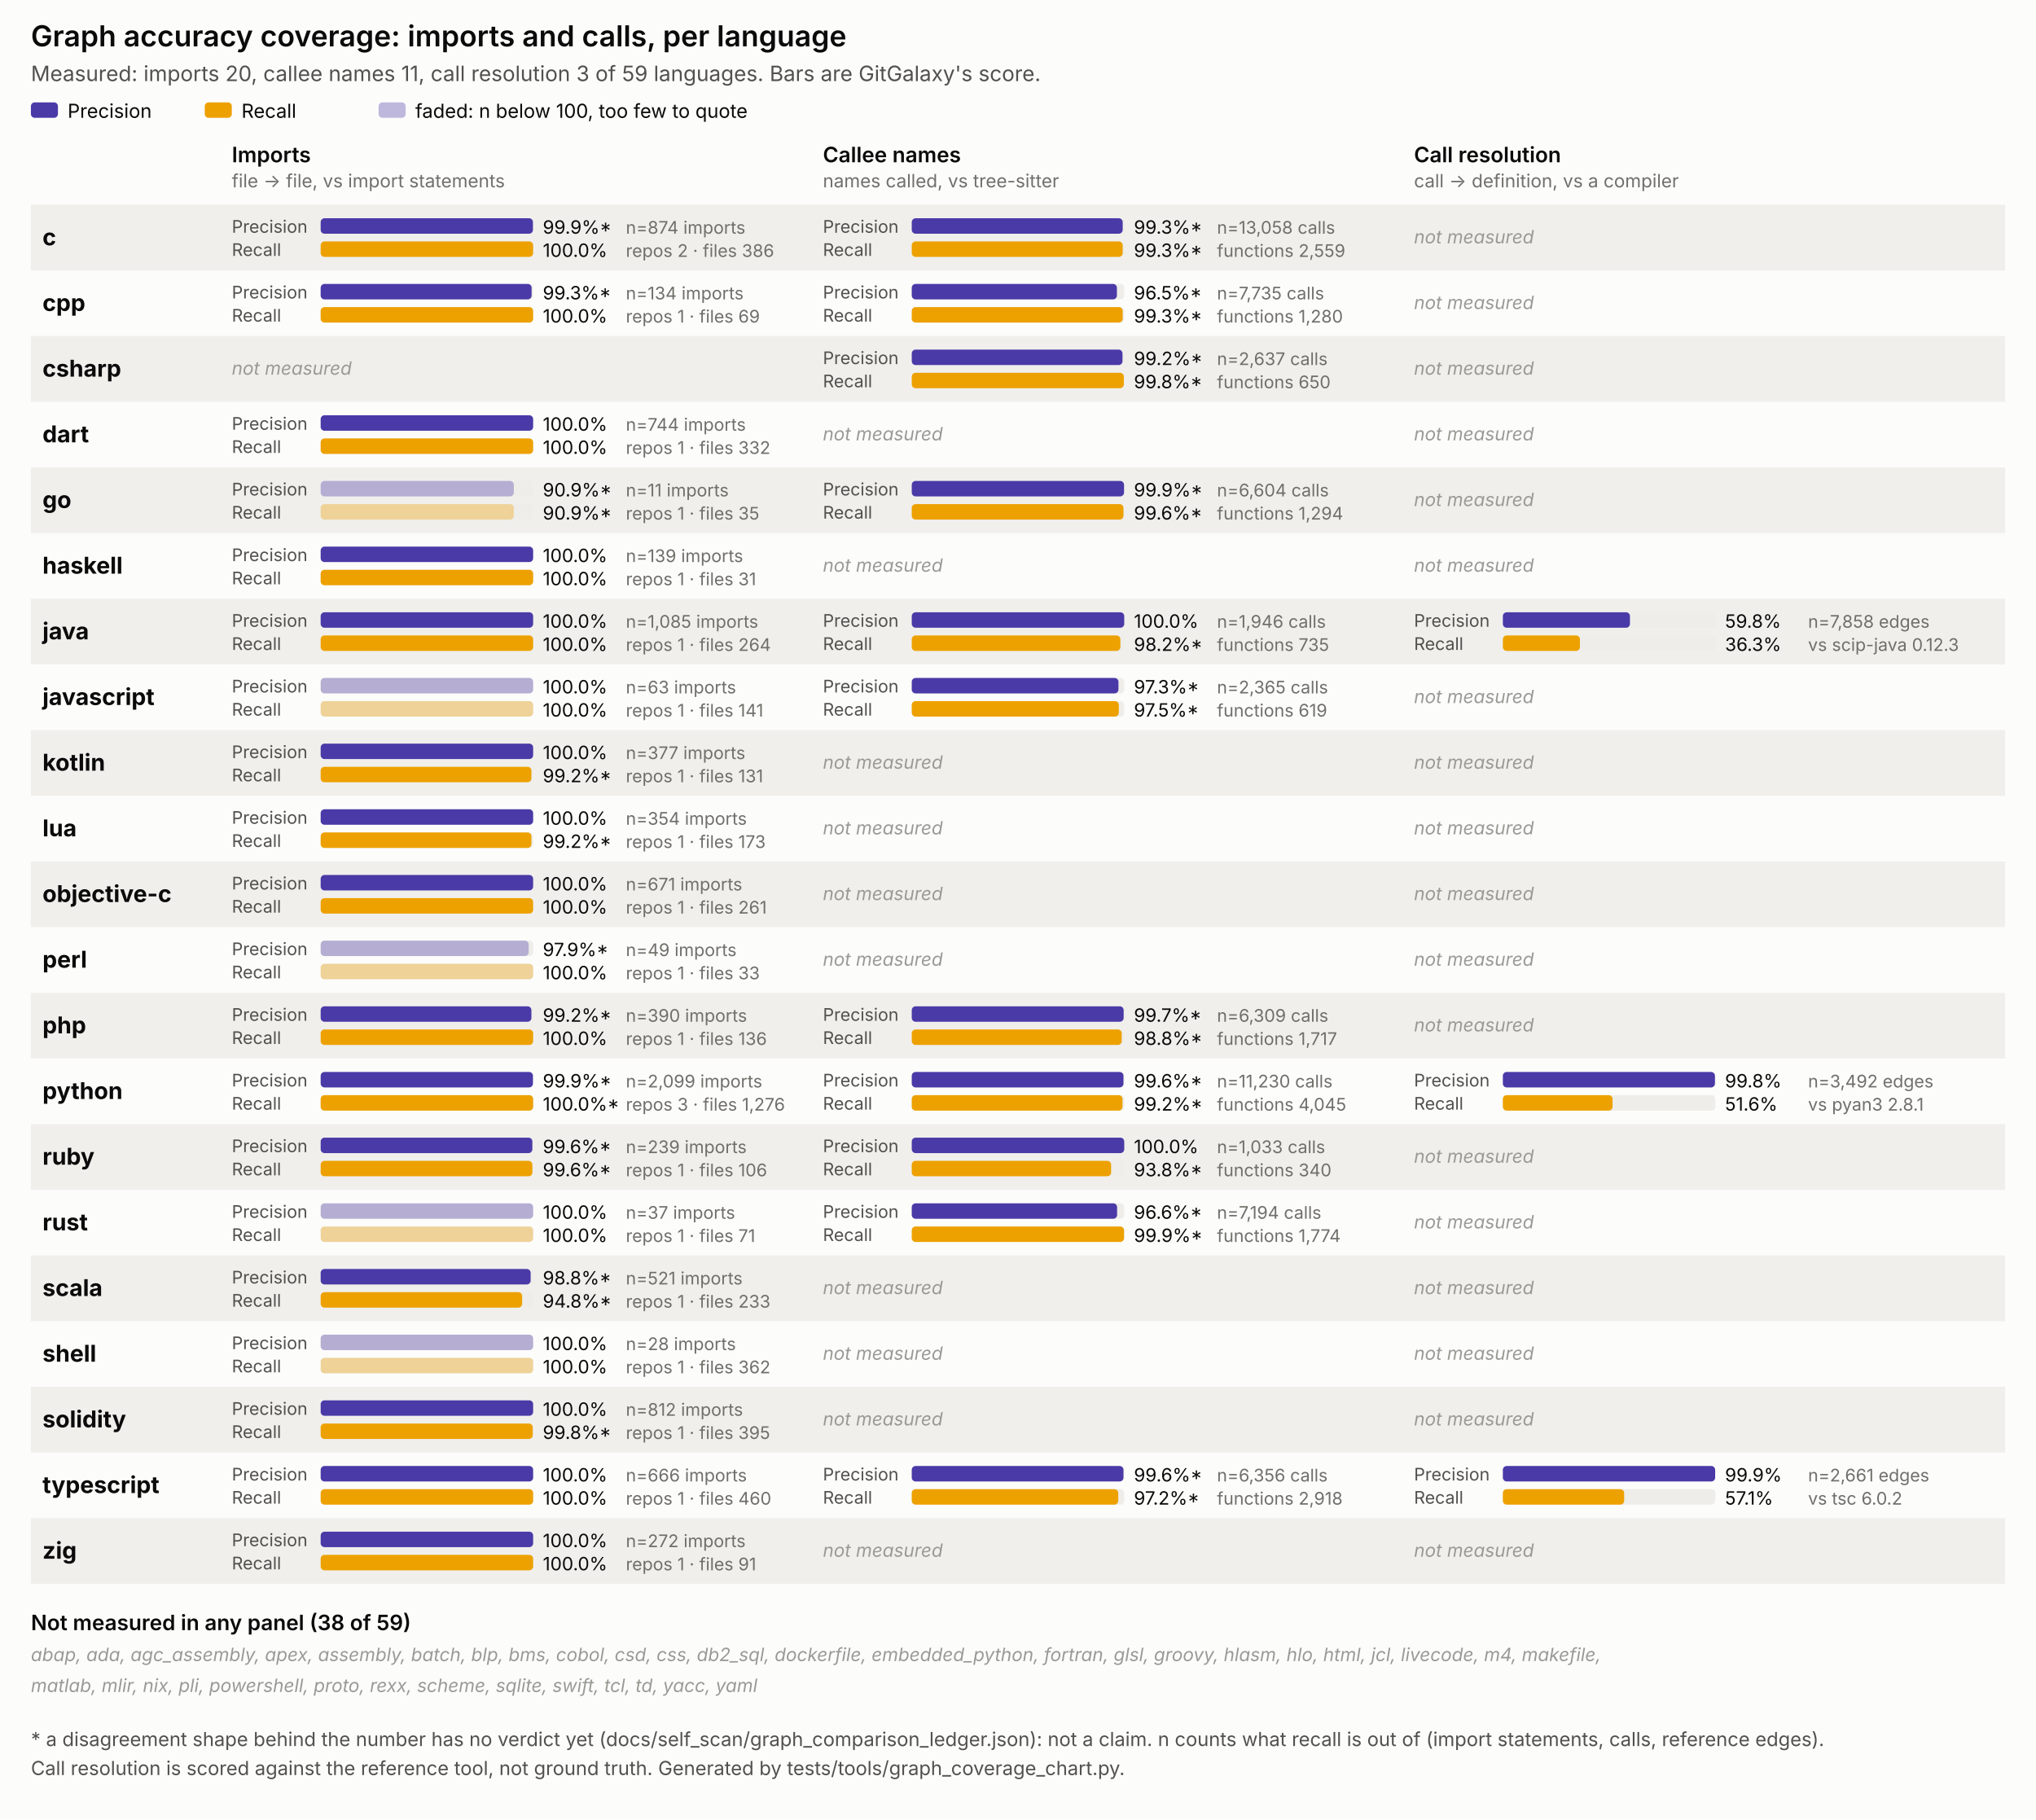
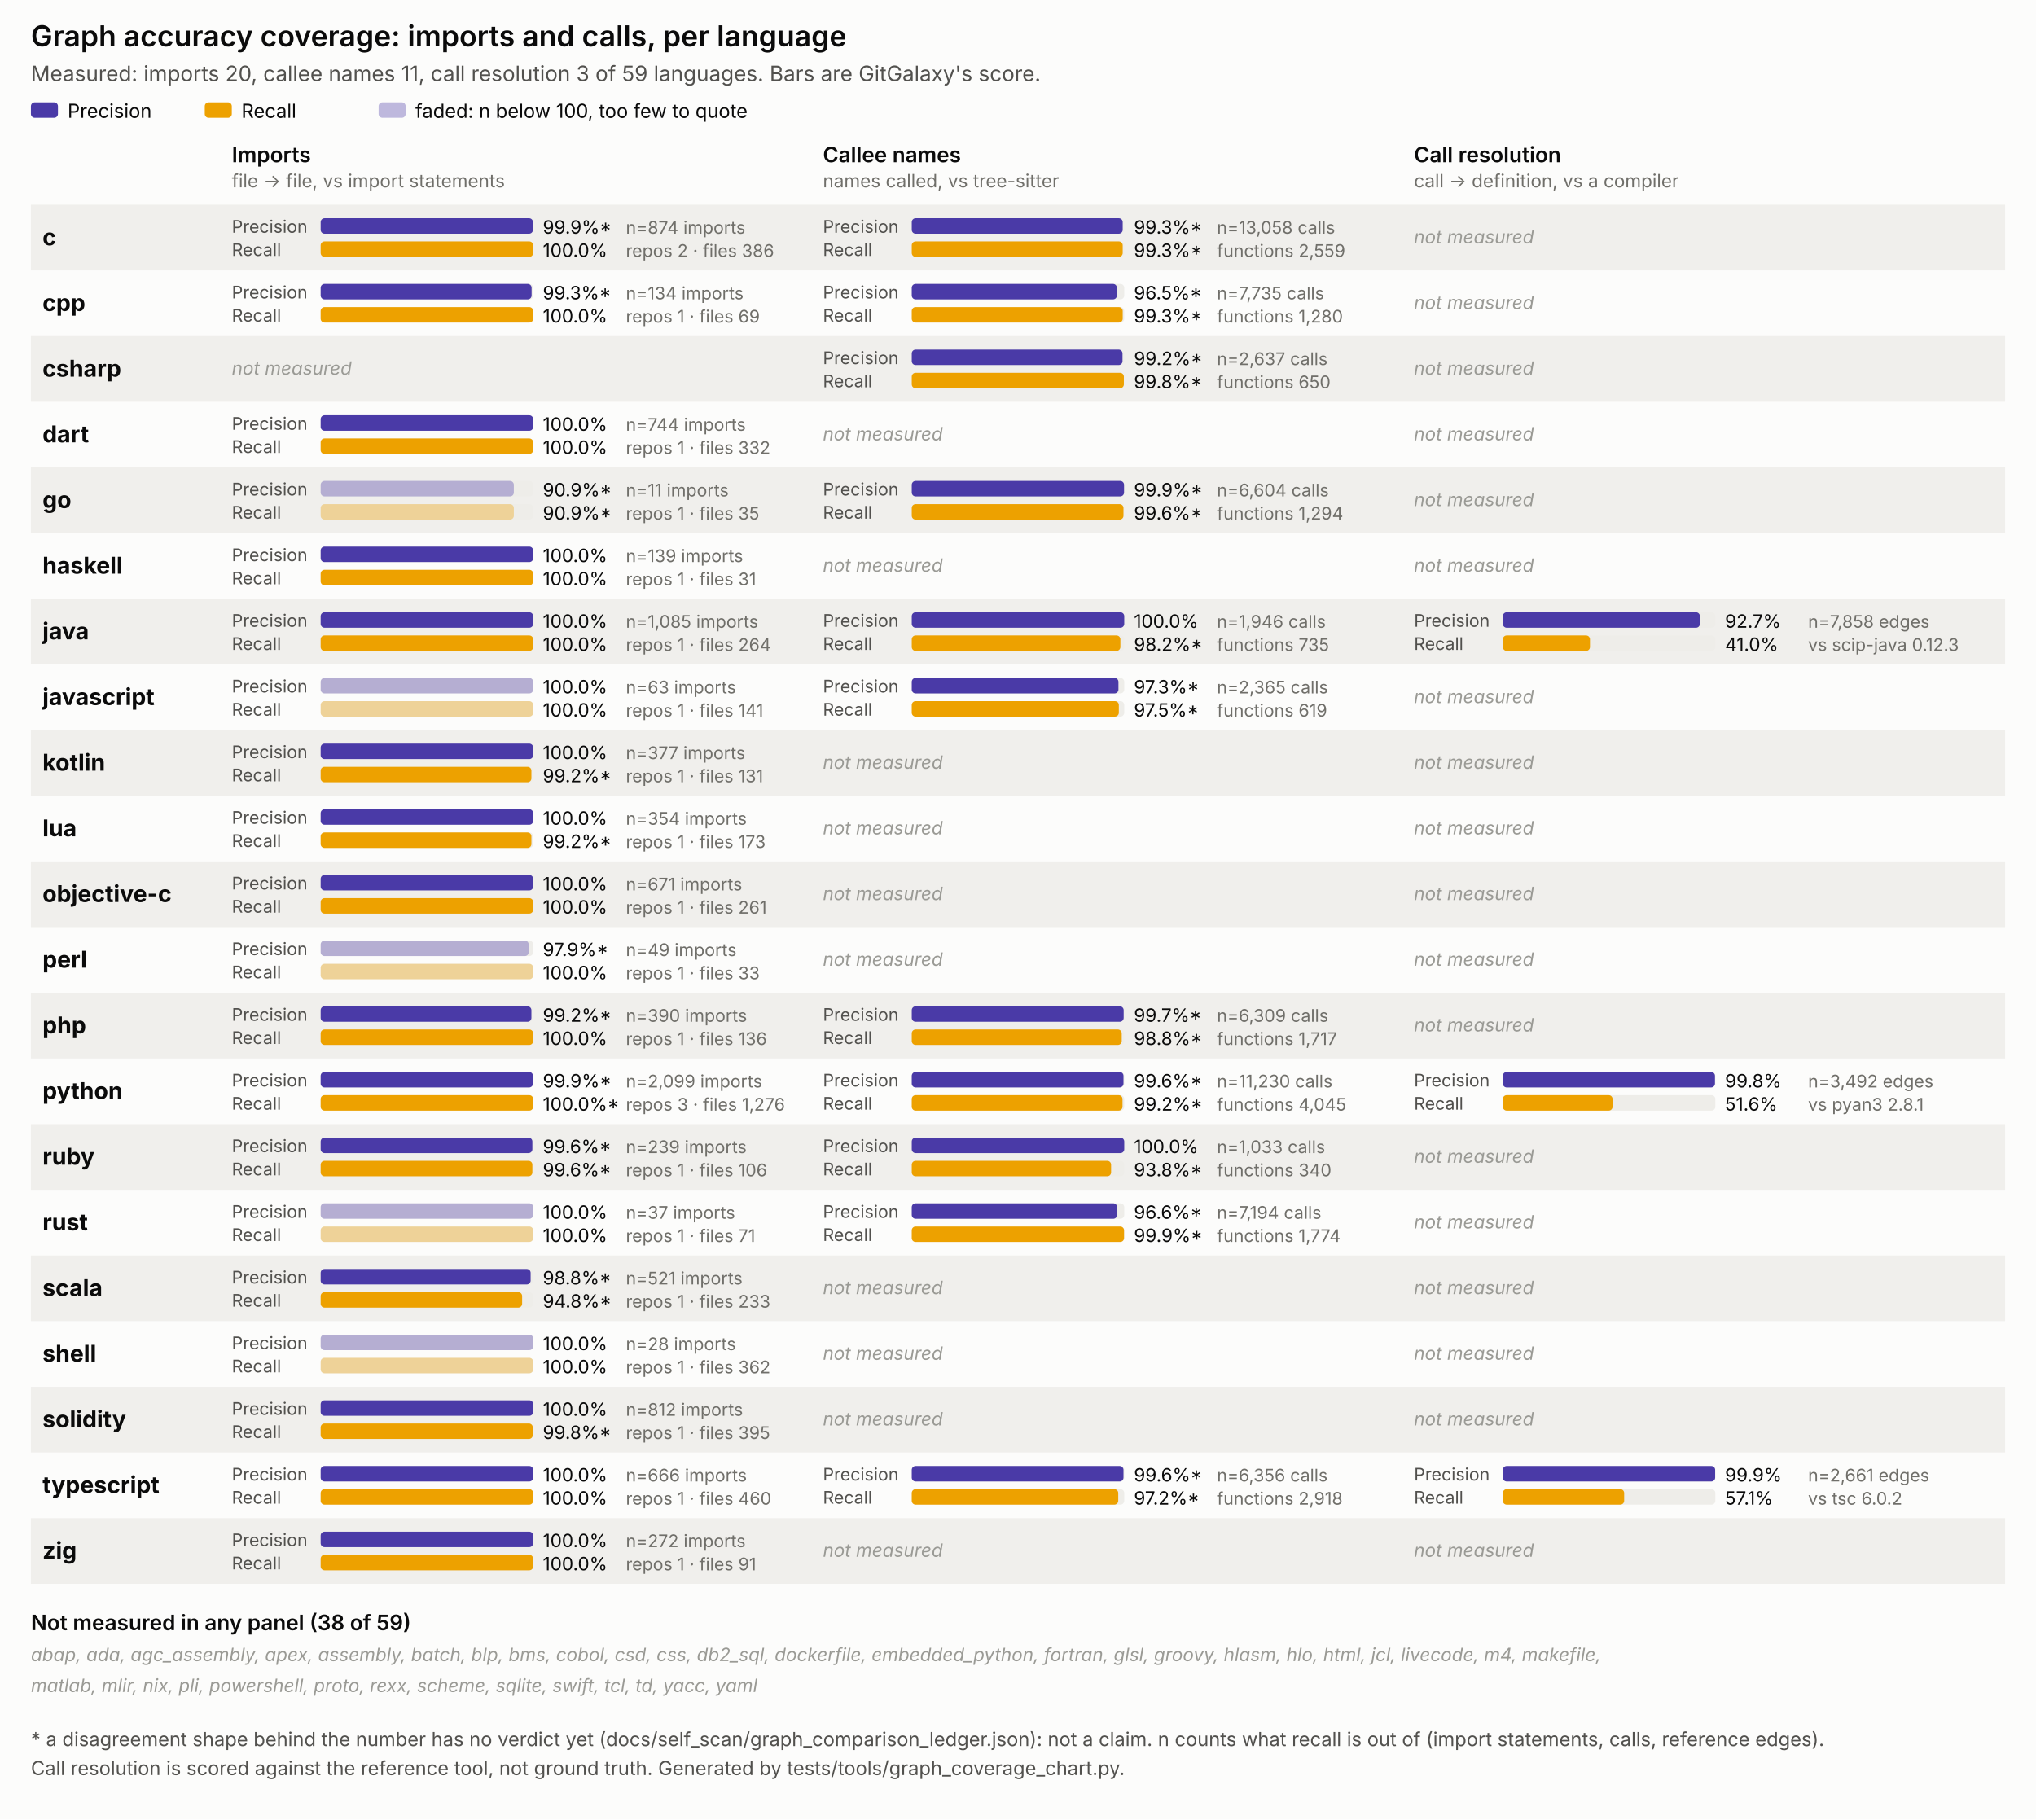
<svg xmlns="http://www.w3.org/2000/svg" viewBox="0 0 1054 942" width="1054" height="942" font-family="system-ui, -apple-system, Segoe UI, sans-serif">
  <style>
  .surface { fill: #fcfcfb; }
  .title { font-size: 15px; font-weight: 600; fill: #0b0b0b; }
  .subtitle { font-size: 11px; fill: #52514e; }
  .panel-title { font-size: 11px; font-weight: 600; fill: #0b0b0b; }
  .panel-sub { font-size: 9.5px; fill: #706f6a; }
  .lang { font-size: 12px; font-weight: 700; fill: #0b0b0b; }
  .pr { font-size: 9px; fill: #52514e; }
  .legend { font-size: 10px; fill: #0b0b0b; }
  .val { font-size: 9.5px; fill: #0b0b0b; }
  .n { font-size: 9px; fill: #706f6a; }
  .none { font-size: 9.5px; fill: #9a9a95; font-style: italic; }
  .note { font-size: 10px; fill: #52514e; }
  .stripe { fill: #f0efec; }
  .track { fill: #eeede9; }
</style>
  <rect class="surface" x="0" y="0" width="1054" height="942" />
  <text class="title" x="16" y="24">Graph accuracy coverage: imports and calls, per language</text>
  <text class="subtitle" x="16" y="42">Measured: imports 20, callee names 11, call resolution 3 of 59 languages. Bars are GitGalaxy's score.</text>
  <rect x="16" y="53" width="14" height="8" rx="2" fill="#4a3aa7" />
  <text class="legend" x="35" y="61">Precision</text>
  <rect x="106" y="53" width="14" height="8" rx="2" fill="#eda100" />
  <text class="legend" x="125" y="61">Recall</text>
  <rect x="196" y="53" width="14" height="8" rx="2" fill="#4a3aa7" opacity="0.35" />
  <text class="legend" x="215" y="61">faded: n below 100, too few to quote</text>
  <text class="panel-title" x="120" y="84">Imports</text>
  <text class="panel-sub" x="120" y="97">file -&gt; file, vs import statements</text>
  <text class="panel-title" x="426" y="84">Callee names</text>
  <text class="panel-sub" x="426" y="97">names called, vs tree-sitter</text>
  <text class="panel-title" x="732" y="84">Call resolution</text>
  <text class="panel-sub" x="732" y="97">call -&gt; definition, vs a compiler</text>
  <rect class="stripe" x="16" y="106" width="1022" height="34" />
  <text class="lang" x="22" y="127.0">c</text>
  <g>
    <text class="pr" x="120" y="120.5">Precision</text>
    <rect class="track" x="166" y="113" width="110" height="8" rx="2" />
    <rect x="166" y="113" width="109.9" height="8" rx="2" fill="#4a3aa7" />
    <text class="val" x="281" y="121">99.9%*</text>
    <text class="pr" x="120" y="132.5">Recall</text>
    <rect class="track" x="166" y="125" width="110" height="8" rx="2" />
    <rect x="166" y="125" width="110.0" height="8" rx="2" fill="#eda100" />
    <text class="val" x="281" y="133">100.0%</text>
    <text class="n" x="324" y="121">n=874 imports</text>
    <text class="n" x="324" y="133">repos 2 · files 386</text>
  </g>
  <g>
    <text class="pr" x="426" y="120.5">Precision</text>
    <rect class="track" x="472" y="113" width="110" height="8" rx="2" />
    <rect x="472" y="113" width="109.2" height="8" rx="2" fill="#4a3aa7" />
    <text class="val" x="587" y="121">99.3%*</text>
    <text class="pr" x="426" y="132.5">Recall</text>
    <rect class="track" x="472" y="125" width="110" height="8" rx="2" />
    <rect x="472" y="125" width="109.2" height="8" rx="2" fill="#eda100" />
    <text class="val" x="587" y="133">99.3%*</text>
    <text class="n" x="630" y="121">n=13,058 calls</text>
    <text class="n" x="630" y="133">functions 2,559</text>
  </g>
  <text class="none" x="732" y="126.0">not measured</text>
  <text class="lang" x="22" y="161.0">cpp</text>
  <g>
    <text class="pr" x="120" y="154.5">Precision</text>
    <rect class="track" x="166" y="147" width="110" height="8" rx="2" />
    <rect x="166" y="147" width="109.2" height="8" rx="2" fill="#4a3aa7" />
    <text class="val" x="281" y="155">99.3%*</text>
    <text class="pr" x="120" y="166.5">Recall</text>
    <rect class="track" x="166" y="159" width="110" height="8" rx="2" />
    <rect x="166" y="159" width="110.0" height="8" rx="2" fill="#eda100" />
    <text class="val" x="281" y="167">100.0%</text>
    <text class="n" x="324" y="155">n=134 imports</text>
    <text class="n" x="324" y="167">repos 1 · files 69</text>
  </g>
  <g>
    <text class="pr" x="426" y="154.5">Precision</text>
    <rect class="track" x="472" y="147" width="110" height="8" rx="2" />
    <rect x="472" y="147" width="106.2" height="8" rx="2" fill="#4a3aa7" />
    <text class="val" x="587" y="155">96.5%*</text>
    <text class="pr" x="426" y="166.5">Recall</text>
    <rect class="track" x="472" y="159" width="110" height="8" rx="2" />
    <rect x="472" y="159" width="109.2" height="8" rx="2" fill="#eda100" />
    <text class="val" x="587" y="167">99.3%*</text>
    <text class="n" x="630" y="155">n=7,735 calls</text>
    <text class="n" x="630" y="167">functions 1,280</text>
  </g>
  <text class="none" x="732" y="160.0">not measured</text>
  <rect class="stripe" x="16" y="174" width="1022" height="34" />
  <text class="lang" x="22" y="195.0">csharp</text>
  <text class="none" x="120" y="194.0">not measured</text>
  <g>
    <text class="pr" x="426" y="188.5">Precision</text>
    <rect class="track" x="472" y="181" width="110" height="8" rx="2" />
    <rect x="472" y="181" width="109.1" height="8" rx="2" fill="#4a3aa7" />
    <text class="val" x="587" y="189">99.2%*</text>
    <text class="pr" x="426" y="200.5">Recall</text>
    <rect class="track" x="472" y="193" width="110" height="8" rx="2" />
    <rect x="472" y="193" width="109.8" height="8" rx="2" fill="#eda100" />
    <text class="val" x="587" y="201">99.8%*</text>
    <text class="n" x="630" y="189">n=2,637 calls</text>
    <text class="n" x="630" y="201">functions 650</text>
  </g>
  <text class="none" x="732" y="194.0">not measured</text>
  <text class="lang" x="22" y="229.0">dart</text>
  <g>
    <text class="pr" x="120" y="222.5">Precision</text>
    <rect class="track" x="166" y="215" width="110" height="8" rx="2" />
    <rect x="166" y="215" width="110.0" height="8" rx="2" fill="#4a3aa7" />
    <text class="val" x="281" y="223">100.0%</text>
    <text class="pr" x="120" y="234.5">Recall</text>
    <rect class="track" x="166" y="227" width="110" height="8" rx="2" />
    <rect x="166" y="227" width="110.0" height="8" rx="2" fill="#eda100" />
    <text class="val" x="281" y="235">100.0%</text>
    <text class="n" x="324" y="223">n=744 imports</text>
    <text class="n" x="324" y="235">repos 1 · files 332</text>
  </g>
  <text class="none" x="426" y="228.0">not measured</text>
  <text class="none" x="732" y="228.0">not measured</text>
  <rect class="stripe" x="16" y="242" width="1022" height="34" />
  <text class="lang" x="22" y="263.0">go</text>
  <g>
    <text class="pr" x="120" y="256.5">Precision</text>
    <rect class="track" x="166" y="249" width="110" height="8" rx="2" />
    <rect x="166" y="249" width="100.0" height="8" rx="2" fill="#4a3aa7" opacity="0.35" />
    <text class="val" x="281" y="257">90.9%*</text>
    <text class="pr" x="120" y="268.5">Recall</text>
    <rect class="track" x="166" y="261" width="110" height="8" rx="2" />
    <rect x="166" y="261" width="100.0" height="8" rx="2" fill="#eda100" opacity="0.35" />
    <text class="val" x="281" y="269">90.9%*</text>
    <text class="n" x="324" y="257">n=11 imports</text>
    <text class="n" x="324" y="269">repos 1 · files 35</text>
  </g>
  <g>
    <text class="pr" x="426" y="256.5">Precision</text>
    <rect class="track" x="472" y="249" width="110" height="8" rx="2" />
    <rect x="472" y="249" width="109.9" height="8" rx="2" fill="#4a3aa7" />
    <text class="val" x="587" y="257">99.9%*</text>
    <text class="pr" x="426" y="268.5">Recall</text>
    <rect class="track" x="472" y="261" width="110" height="8" rx="2" />
    <rect x="472" y="261" width="109.6" height="8" rx="2" fill="#eda100" />
    <text class="val" x="587" y="269">99.6%*</text>
    <text class="n" x="630" y="257">n=6,604 calls</text>
    <text class="n" x="630" y="269">functions 1,294</text>
  </g>
  <text class="none" x="732" y="262.0">not measured</text>
  <text class="lang" x="22" y="297.0">haskell</text>
  <g>
    <text class="pr" x="120" y="290.5">Precision</text>
    <rect class="track" x="166" y="283" width="110" height="8" rx="2" />
    <rect x="166" y="283" width="110.0" height="8" rx="2" fill="#4a3aa7" />
    <text class="val" x="281" y="291">100.0%</text>
    <text class="pr" x="120" y="302.5">Recall</text>
    <rect class="track" x="166" y="295" width="110" height="8" rx="2" />
    <rect x="166" y="295" width="110.0" height="8" rx="2" fill="#eda100" />
    <text class="val" x="281" y="303">100.0%</text>
    <text class="n" x="324" y="291">n=139 imports</text>
    <text class="n" x="324" y="303">repos 1 · files 31</text>
  </g>
  <text class="none" x="426" y="296.0">not measured</text>
  <text class="none" x="732" y="296.0">not measured</text>
  <rect class="stripe" x="16" y="310" width="1022" height="34" />
  <text class="lang" x="22" y="331.0">java</text>
  <g>
    <text class="pr" x="120" y="324.5">Precision</text>
    <rect class="track" x="166" y="317" width="110" height="8" rx="2" />
    <rect x="166" y="317" width="110.0" height="8" rx="2" fill="#4a3aa7" />
    <text class="val" x="281" y="325">100.0%</text>
    <text class="pr" x="120" y="336.5">Recall</text>
    <rect class="track" x="166" y="329" width="110" height="8" rx="2" />
    <rect x="166" y="329" width="110.0" height="8" rx="2" fill="#eda100" />
    <text class="val" x="281" y="337">100.0%</text>
    <text class="n" x="324" y="325">n=1,085 imports</text>
    <text class="n" x="324" y="337">repos 1 · files 264</text>
  </g>
  <g>
    <text class="pr" x="426" y="324.5">Precision</text>
    <rect class="track" x="472" y="317" width="110" height="8" rx="2" />
    <rect x="472" y="317" width="110.0" height="8" rx="2" fill="#4a3aa7" />
    <text class="val" x="587" y="325">100.0%</text>
    <text class="pr" x="426" y="336.5">Recall</text>
    <rect class="track" x="472" y="329" width="110" height="8" rx="2" />
    <rect x="472" y="329" width="108.0" height="8" rx="2" fill="#eda100" />
    <text class="val" x="587" y="337">98.2%*</text>
    <text class="n" x="630" y="325">n=1,946 calls</text>
    <text class="n" x="630" y="337">functions 735</text>
  </g>
  <g>
    <text class="pr" x="732" y="324.5">Precision</text>
    <rect class="track" x="778" y="317" width="110" height="8" rx="2" />
-     <rect x="778" y="317" width="65.8" height="8" rx="2" fill="#4a3aa7" />
-     <text class="val" x="893" y="325">59.8%</text>
+     <rect x="778" y="317" width="102.0" height="8" rx="2" fill="#4a3aa7" />
+     <text class="val" x="893" y="325">92.7%</text>
    <text class="pr" x="732" y="336.5">Recall</text>
    <rect class="track" x="778" y="329" width="110" height="8" rx="2" />
-     <rect x="778" y="329" width="39.9" height="8" rx="2" fill="#eda100" />
-     <text class="val" x="893" y="337">36.3%</text>
+     <rect x="778" y="329" width="45.1" height="8" rx="2" fill="#eda100" />
+     <text class="val" x="893" y="337">41.0%</text>
    <text class="n" x="936" y="325">n=7,858 edges</text>
    <text class="n" x="936" y="337">vs scip-java 0.12.3</text>
  </g>
  <text class="lang" x="22" y="365.0">javascript</text>
  <g>
    <text class="pr" x="120" y="358.5">Precision</text>
    <rect class="track" x="166" y="351" width="110" height="8" rx="2" />
    <rect x="166" y="351" width="110.0" height="8" rx="2" fill="#4a3aa7" opacity="0.35" />
    <text class="val" x="281" y="359">100.0%</text>
    <text class="pr" x="120" y="370.5">Recall</text>
    <rect class="track" x="166" y="363" width="110" height="8" rx="2" />
    <rect x="166" y="363" width="110.0" height="8" rx="2" fill="#eda100" opacity="0.35" />
    <text class="val" x="281" y="371">100.0%</text>
    <text class="n" x="324" y="359">n=63 imports</text>
    <text class="n" x="324" y="371">repos 1 · files 141</text>
  </g>
  <g>
    <text class="pr" x="426" y="358.5">Precision</text>
    <rect class="track" x="472" y="351" width="110" height="8" rx="2" />
    <rect x="472" y="351" width="107.0" height="8" rx="2" fill="#4a3aa7" />
    <text class="val" x="587" y="359">97.3%*</text>
    <text class="pr" x="426" y="370.5">Recall</text>
    <rect class="track" x="472" y="363" width="110" height="8" rx="2" />
    <rect x="472" y="363" width="107.2" height="8" rx="2" fill="#eda100" />
    <text class="val" x="587" y="371">97.5%*</text>
    <text class="n" x="630" y="359">n=2,365 calls</text>
    <text class="n" x="630" y="371">functions 619</text>
  </g>
  <text class="none" x="732" y="364.0">not measured</text>
  <rect class="stripe" x="16" y="378" width="1022" height="34" />
  <text class="lang" x="22" y="399.0">kotlin</text>
  <g>
    <text class="pr" x="120" y="392.5">Precision</text>
    <rect class="track" x="166" y="385" width="110" height="8" rx="2" />
    <rect x="166" y="385" width="110.0" height="8" rx="2" fill="#4a3aa7" />
    <text class="val" x="281" y="393">100.0%</text>
    <text class="pr" x="120" y="404.5">Recall</text>
    <rect class="track" x="166" y="397" width="110" height="8" rx="2" />
    <rect x="166" y="397" width="109.1" height="8" rx="2" fill="#eda100" />
    <text class="val" x="281" y="405">99.2%*</text>
    <text class="n" x="324" y="393">n=377 imports</text>
    <text class="n" x="324" y="405">repos 1 · files 131</text>
  </g>
  <text class="none" x="426" y="398.0">not measured</text>
  <text class="none" x="732" y="398.0">not measured</text>
  <text class="lang" x="22" y="433.0">lua</text>
  <g>
    <text class="pr" x="120" y="426.5">Precision</text>
    <rect class="track" x="166" y="419" width="110" height="8" rx="2" />
    <rect x="166" y="419" width="110.0" height="8" rx="2" fill="#4a3aa7" />
    <text class="val" x="281" y="427">100.0%</text>
    <text class="pr" x="120" y="438.5">Recall</text>
    <rect class="track" x="166" y="431" width="110" height="8" rx="2" />
    <rect x="166" y="431" width="109.1" height="8" rx="2" fill="#eda100" />
    <text class="val" x="281" y="439">99.2%*</text>
    <text class="n" x="324" y="427">n=354 imports</text>
    <text class="n" x="324" y="439">repos 1 · files 173</text>
  </g>
  <text class="none" x="426" y="432.0">not measured</text>
  <text class="none" x="732" y="432.0">not measured</text>
  <rect class="stripe" x="16" y="446" width="1022" height="34" />
  <text class="lang" x="22" y="467.0">objective-c</text>
  <g>
    <text class="pr" x="120" y="460.5">Precision</text>
    <rect class="track" x="166" y="453" width="110" height="8" rx="2" />
    <rect x="166" y="453" width="110.0" height="8" rx="2" fill="#4a3aa7" />
    <text class="val" x="281" y="461">100.0%</text>
    <text class="pr" x="120" y="472.5">Recall</text>
    <rect class="track" x="166" y="465" width="110" height="8" rx="2" />
    <rect x="166" y="465" width="110.0" height="8" rx="2" fill="#eda100" />
    <text class="val" x="281" y="473">100.0%</text>
    <text class="n" x="324" y="461">n=671 imports</text>
    <text class="n" x="324" y="473">repos 1 · files 261</text>
  </g>
  <text class="none" x="426" y="466.0">not measured</text>
  <text class="none" x="732" y="466.0">not measured</text>
  <text class="lang" x="22" y="501.0">perl</text>
  <g>
    <text class="pr" x="120" y="494.5">Precision</text>
    <rect class="track" x="166" y="487" width="110" height="8" rx="2" />
    <rect x="166" y="487" width="107.7" height="8" rx="2" fill="#4a3aa7" opacity="0.35" />
    <text class="val" x="281" y="495">97.9%*</text>
    <text class="pr" x="120" y="506.5">Recall</text>
    <rect class="track" x="166" y="499" width="110" height="8" rx="2" />
    <rect x="166" y="499" width="110.0" height="8" rx="2" fill="#eda100" opacity="0.35" />
    <text class="val" x="281" y="507">100.0%</text>
    <text class="n" x="324" y="495">n=49 imports</text>
    <text class="n" x="324" y="507">repos 1 · files 33</text>
  </g>
  <text class="none" x="426" y="500.0">not measured</text>
  <text class="none" x="732" y="500.0">not measured</text>
  <rect class="stripe" x="16" y="514" width="1022" height="34" />
  <text class="lang" x="22" y="535.0">php</text>
  <g>
    <text class="pr" x="120" y="528.5">Precision</text>
    <rect class="track" x="166" y="521" width="110" height="8" rx="2" />
    <rect x="166" y="521" width="109.1" height="8" rx="2" fill="#4a3aa7" />
    <text class="val" x="281" y="529">99.2%*</text>
    <text class="pr" x="120" y="540.5">Recall</text>
    <rect class="track" x="166" y="533" width="110" height="8" rx="2" />
    <rect x="166" y="533" width="110.0" height="8" rx="2" fill="#eda100" />
    <text class="val" x="281" y="541">100.0%</text>
    <text class="n" x="324" y="529">n=390 imports</text>
    <text class="n" x="324" y="541">repos 1 · files 136</text>
  </g>
  <g>
    <text class="pr" x="426" y="528.5">Precision</text>
    <rect class="track" x="472" y="521" width="110" height="8" rx="2" />
    <rect x="472" y="521" width="109.7" height="8" rx="2" fill="#4a3aa7" />
    <text class="val" x="587" y="529">99.7%*</text>
    <text class="pr" x="426" y="540.5">Recall</text>
    <rect class="track" x="472" y="533" width="110" height="8" rx="2" />
    <rect x="472" y="533" width="108.7" height="8" rx="2" fill="#eda100" />
    <text class="val" x="587" y="541">98.8%*</text>
    <text class="n" x="630" y="529">n=6,309 calls</text>
    <text class="n" x="630" y="541">functions 1,717</text>
  </g>
  <text class="none" x="732" y="534.0">not measured</text>
  <text class="lang" x="22" y="569.0">python</text>
  <g>
    <text class="pr" x="120" y="562.5">Precision</text>
    <rect class="track" x="166" y="555" width="110" height="8" rx="2" />
    <rect x="166" y="555" width="109.9" height="8" rx="2" fill="#4a3aa7" />
    <text class="val" x="281" y="563">99.9%*</text>
    <text class="pr" x="120" y="574.5">Recall</text>
    <rect class="track" x="166" y="567" width="110" height="8" rx="2" />
    <rect x="166" y="567" width="110.0" height="8" rx="2" fill="#eda100" />
    <text class="val" x="281" y="575">100.0%*</text>
    <text class="n" x="324" y="563">n=2,099 imports</text>
    <text class="n" x="324" y="575">repos 3 · files 1,276</text>
  </g>
  <g>
    <text class="pr" x="426" y="562.5">Precision</text>
    <rect class="track" x="472" y="555" width="110" height="8" rx="2" />
    <rect x="472" y="555" width="109.6" height="8" rx="2" fill="#4a3aa7" />
    <text class="val" x="587" y="563">99.6%*</text>
    <text class="pr" x="426" y="574.5">Recall</text>
    <rect class="track" x="472" y="567" width="110" height="8" rx="2" />
    <rect x="472" y="567" width="109.1" height="8" rx="2" fill="#eda100" />
    <text class="val" x="587" y="575">99.2%*</text>
    <text class="n" x="630" y="563">n=11,230 calls</text>
    <text class="n" x="630" y="575">functions 4,045</text>
  </g>
  <g>
    <text class="pr" x="732" y="562.5">Precision</text>
    <rect class="track" x="778" y="555" width="110" height="8" rx="2" />
    <rect x="778" y="555" width="109.8" height="8" rx="2" fill="#4a3aa7" />
    <text class="val" x="893" y="563">99.8%</text>
    <text class="pr" x="732" y="574.5">Recall</text>
    <rect class="track" x="778" y="567" width="110" height="8" rx="2" />
    <rect x="778" y="567" width="56.8" height="8" rx="2" fill="#eda100" />
    <text class="val" x="893" y="575">51.6%</text>
    <text class="n" x="936" y="563">n=3,492 edges</text>
    <text class="n" x="936" y="575">vs pyan3 2.8.1</text>
  </g>
  <rect class="stripe" x="16" y="582" width="1022" height="34" />
  <text class="lang" x="22" y="603.0">ruby</text>
  <g>
    <text class="pr" x="120" y="596.5">Precision</text>
    <rect class="track" x="166" y="589" width="110" height="8" rx="2" />
    <rect x="166" y="589" width="109.6" height="8" rx="2" fill="#4a3aa7" />
    <text class="val" x="281" y="597">99.6%*</text>
    <text class="pr" x="120" y="608.5">Recall</text>
    <rect class="track" x="166" y="601" width="110" height="8" rx="2" />
    <rect x="166" y="601" width="109.6" height="8" rx="2" fill="#eda100" />
    <text class="val" x="281" y="609">99.6%*</text>
    <text class="n" x="324" y="597">n=239 imports</text>
    <text class="n" x="324" y="609">repos 1 · files 106</text>
  </g>
  <g>
    <text class="pr" x="426" y="596.5">Precision</text>
    <rect class="track" x="472" y="589" width="110" height="8" rx="2" />
    <rect x="472" y="589" width="110.0" height="8" rx="2" fill="#4a3aa7" />
    <text class="val" x="587" y="597">100.0%</text>
    <text class="pr" x="426" y="608.5">Recall</text>
    <rect class="track" x="472" y="601" width="110" height="8" rx="2" />
    <rect x="472" y="601" width="103.2" height="8" rx="2" fill="#eda100" />
    <text class="val" x="587" y="609">93.8%*</text>
    <text class="n" x="630" y="597">n=1,033 calls</text>
    <text class="n" x="630" y="609">functions 340</text>
  </g>
  <text class="none" x="732" y="602.0">not measured</text>
  <text class="lang" x="22" y="637.0">rust</text>
  <g>
    <text class="pr" x="120" y="630.5">Precision</text>
    <rect class="track" x="166" y="623" width="110" height="8" rx="2" />
    <rect x="166" y="623" width="110.0" height="8" rx="2" fill="#4a3aa7" opacity="0.35" />
    <text class="val" x="281" y="631">100.0%</text>
    <text class="pr" x="120" y="642.5">Recall</text>
    <rect class="track" x="166" y="635" width="110" height="8" rx="2" />
    <rect x="166" y="635" width="110.0" height="8" rx="2" fill="#eda100" opacity="0.35" />
    <text class="val" x="281" y="643">100.0%</text>
    <text class="n" x="324" y="631">n=37 imports</text>
    <text class="n" x="324" y="643">repos 1 · files 71</text>
  </g>
  <g>
    <text class="pr" x="426" y="630.5">Precision</text>
    <rect class="track" x="472" y="623" width="110" height="8" rx="2" />
    <rect x="472" y="623" width="106.3" height="8" rx="2" fill="#4a3aa7" />
    <text class="val" x="587" y="631">96.6%*</text>
    <text class="pr" x="426" y="642.5">Recall</text>
    <rect class="track" x="472" y="635" width="110" height="8" rx="2" />
    <rect x="472" y="635" width="109.9" height="8" rx="2" fill="#eda100" />
    <text class="val" x="587" y="643">99.9%*</text>
    <text class="n" x="630" y="631">n=7,194 calls</text>
    <text class="n" x="630" y="643">functions 1,774</text>
  </g>
  <text class="none" x="732" y="636.0">not measured</text>
  <rect class="stripe" x="16" y="650" width="1022" height="34" />
  <text class="lang" x="22" y="671.0">scala</text>
  <g>
    <text class="pr" x="120" y="664.5">Precision</text>
    <rect class="track" x="166" y="657" width="110" height="8" rx="2" />
    <rect x="166" y="657" width="108.7" height="8" rx="2" fill="#4a3aa7" />
    <text class="val" x="281" y="665">98.8%*</text>
    <text class="pr" x="120" y="676.5">Recall</text>
    <rect class="track" x="166" y="669" width="110" height="8" rx="2" />
    <rect x="166" y="669" width="104.3" height="8" rx="2" fill="#eda100" />
    <text class="val" x="281" y="677">94.8%*</text>
    <text class="n" x="324" y="665">n=521 imports</text>
    <text class="n" x="324" y="677">repos 1 · files 233</text>
  </g>
  <text class="none" x="426" y="670.0">not measured</text>
  <text class="none" x="732" y="670.0">not measured</text>
  <text class="lang" x="22" y="705.0">shell</text>
  <g>
    <text class="pr" x="120" y="698.5">Precision</text>
    <rect class="track" x="166" y="691" width="110" height="8" rx="2" />
    <rect x="166" y="691" width="110.0" height="8" rx="2" fill="#4a3aa7" opacity="0.35" />
    <text class="val" x="281" y="699">100.0%</text>
    <text class="pr" x="120" y="710.5">Recall</text>
    <rect class="track" x="166" y="703" width="110" height="8" rx="2" />
    <rect x="166" y="703" width="110.0" height="8" rx="2" fill="#eda100" opacity="0.35" />
    <text class="val" x="281" y="711">100.0%</text>
    <text class="n" x="324" y="699">n=28 imports</text>
    <text class="n" x="324" y="711">repos 1 · files 362</text>
  </g>
  <text class="none" x="426" y="704.0">not measured</text>
  <text class="none" x="732" y="704.0">not measured</text>
  <rect class="stripe" x="16" y="718" width="1022" height="34" />
  <text class="lang" x="22" y="739.0">solidity</text>
  <g>
    <text class="pr" x="120" y="732.5">Precision</text>
    <rect class="track" x="166" y="725" width="110" height="8" rx="2" />
    <rect x="166" y="725" width="110.0" height="8" rx="2" fill="#4a3aa7" />
    <text class="val" x="281" y="733">100.0%</text>
    <text class="pr" x="120" y="744.5">Recall</text>
    <rect class="track" x="166" y="737" width="110" height="8" rx="2" />
    <rect x="166" y="737" width="109.8" height="8" rx="2" fill="#eda100" />
    <text class="val" x="281" y="745">99.8%*</text>
    <text class="n" x="324" y="733">n=812 imports</text>
    <text class="n" x="324" y="745">repos 1 · files 395</text>
  </g>
  <text class="none" x="426" y="738.0">not measured</text>
  <text class="none" x="732" y="738.0">not measured</text>
  <text class="lang" x="22" y="773.0">typescript</text>
  <g>
    <text class="pr" x="120" y="766.5">Precision</text>
    <rect class="track" x="166" y="759" width="110" height="8" rx="2" />
    <rect x="166" y="759" width="110.0" height="8" rx="2" fill="#4a3aa7" />
    <text class="val" x="281" y="767">100.0%</text>
    <text class="pr" x="120" y="778.5">Recall</text>
    <rect class="track" x="166" y="771" width="110" height="8" rx="2" />
    <rect x="166" y="771" width="110.0" height="8" rx="2" fill="#eda100" />
    <text class="val" x="281" y="779">100.0%</text>
    <text class="n" x="324" y="767">n=666 imports</text>
    <text class="n" x="324" y="779">repos 1 · files 460</text>
  </g>
  <g>
    <text class="pr" x="426" y="766.5">Precision</text>
    <rect class="track" x="472" y="759" width="110" height="8" rx="2" />
    <rect x="472" y="759" width="109.6" height="8" rx="2" fill="#4a3aa7" />
    <text class="val" x="587" y="767">99.6%*</text>
    <text class="pr" x="426" y="778.5">Recall</text>
    <rect class="track" x="472" y="771" width="110" height="8" rx="2" />
    <rect x="472" y="771" width="106.9" height="8" rx="2" fill="#eda100" />
    <text class="val" x="587" y="779">97.2%*</text>
    <text class="n" x="630" y="767">n=6,356 calls</text>
    <text class="n" x="630" y="779">functions 2,918</text>
  </g>
  <g>
    <text class="pr" x="732" y="766.5">Precision</text>
    <rect class="track" x="778" y="759" width="110" height="8" rx="2" />
    <rect x="778" y="759" width="109.9" height="8" rx="2" fill="#4a3aa7" />
    <text class="val" x="893" y="767">99.9%</text>
    <text class="pr" x="732" y="778.5">Recall</text>
    <rect class="track" x="778" y="771" width="110" height="8" rx="2" />
    <rect x="778" y="771" width="62.8" height="8" rx="2" fill="#eda100" />
    <text class="val" x="893" y="779">57.1%</text>
    <text class="n" x="936" y="767">n=2,661 edges</text>
    <text class="n" x="936" y="779">vs tsc 6.0.2</text>
  </g>
  <rect class="stripe" x="16" y="786" width="1022" height="34" />
  <text class="lang" x="22" y="807.0">zig</text>
  <g>
    <text class="pr" x="120" y="800.5">Precision</text>
    <rect class="track" x="166" y="793" width="110" height="8" rx="2" />
    <rect x="166" y="793" width="110.0" height="8" rx="2" fill="#4a3aa7" />
    <text class="val" x="281" y="801">100.0%</text>
    <text class="pr" x="120" y="812.5">Recall</text>
    <rect class="track" x="166" y="805" width="110" height="8" rx="2" />
    <rect x="166" y="805" width="110.0" height="8" rx="2" fill="#eda100" />
    <text class="val" x="281" y="813">100.0%</text>
    <text class="n" x="324" y="801">n=272 imports</text>
    <text class="n" x="324" y="813">repos 1 · files 91</text>
  </g>
  <text class="none" x="426" y="806.0">not measured</text>
  <text class="none" x="732" y="806.0">not measured</text>
  <text class="panel-title" x="16" y="844">Not measured in any panel (38 of 59)</text>
  <text class="none" x="16" y="860">abap, ada, agc_assembly, apex, assembly, batch, blp, bms, cobol, csd, css, db2_sql, dockerfile, embedded_python, fortran, glsl, groovy, hlasm, hlo, html, jcl, livecode, m4, makefile,</text>
  <text class="none" x="16" y="876">matlab, mlir, nix, pli, powershell, proto, rexx, scheme, sqlite, swift, tcl, td, yacc, yaml</text>
  <text class="note" x="16" y="904">* a disagreement shape behind the number has no verdict yet (docs/self_scan/graph_comparison_ledger.json): not a claim. n counts what recall is out of (import statements, calls, reference edges).</text>
  <text class="note" x="16" y="919">Call resolution is scored against the reference tool, not ground truth. Generated by tests/tools/graph_coverage_chart.py.</text>
</svg>
